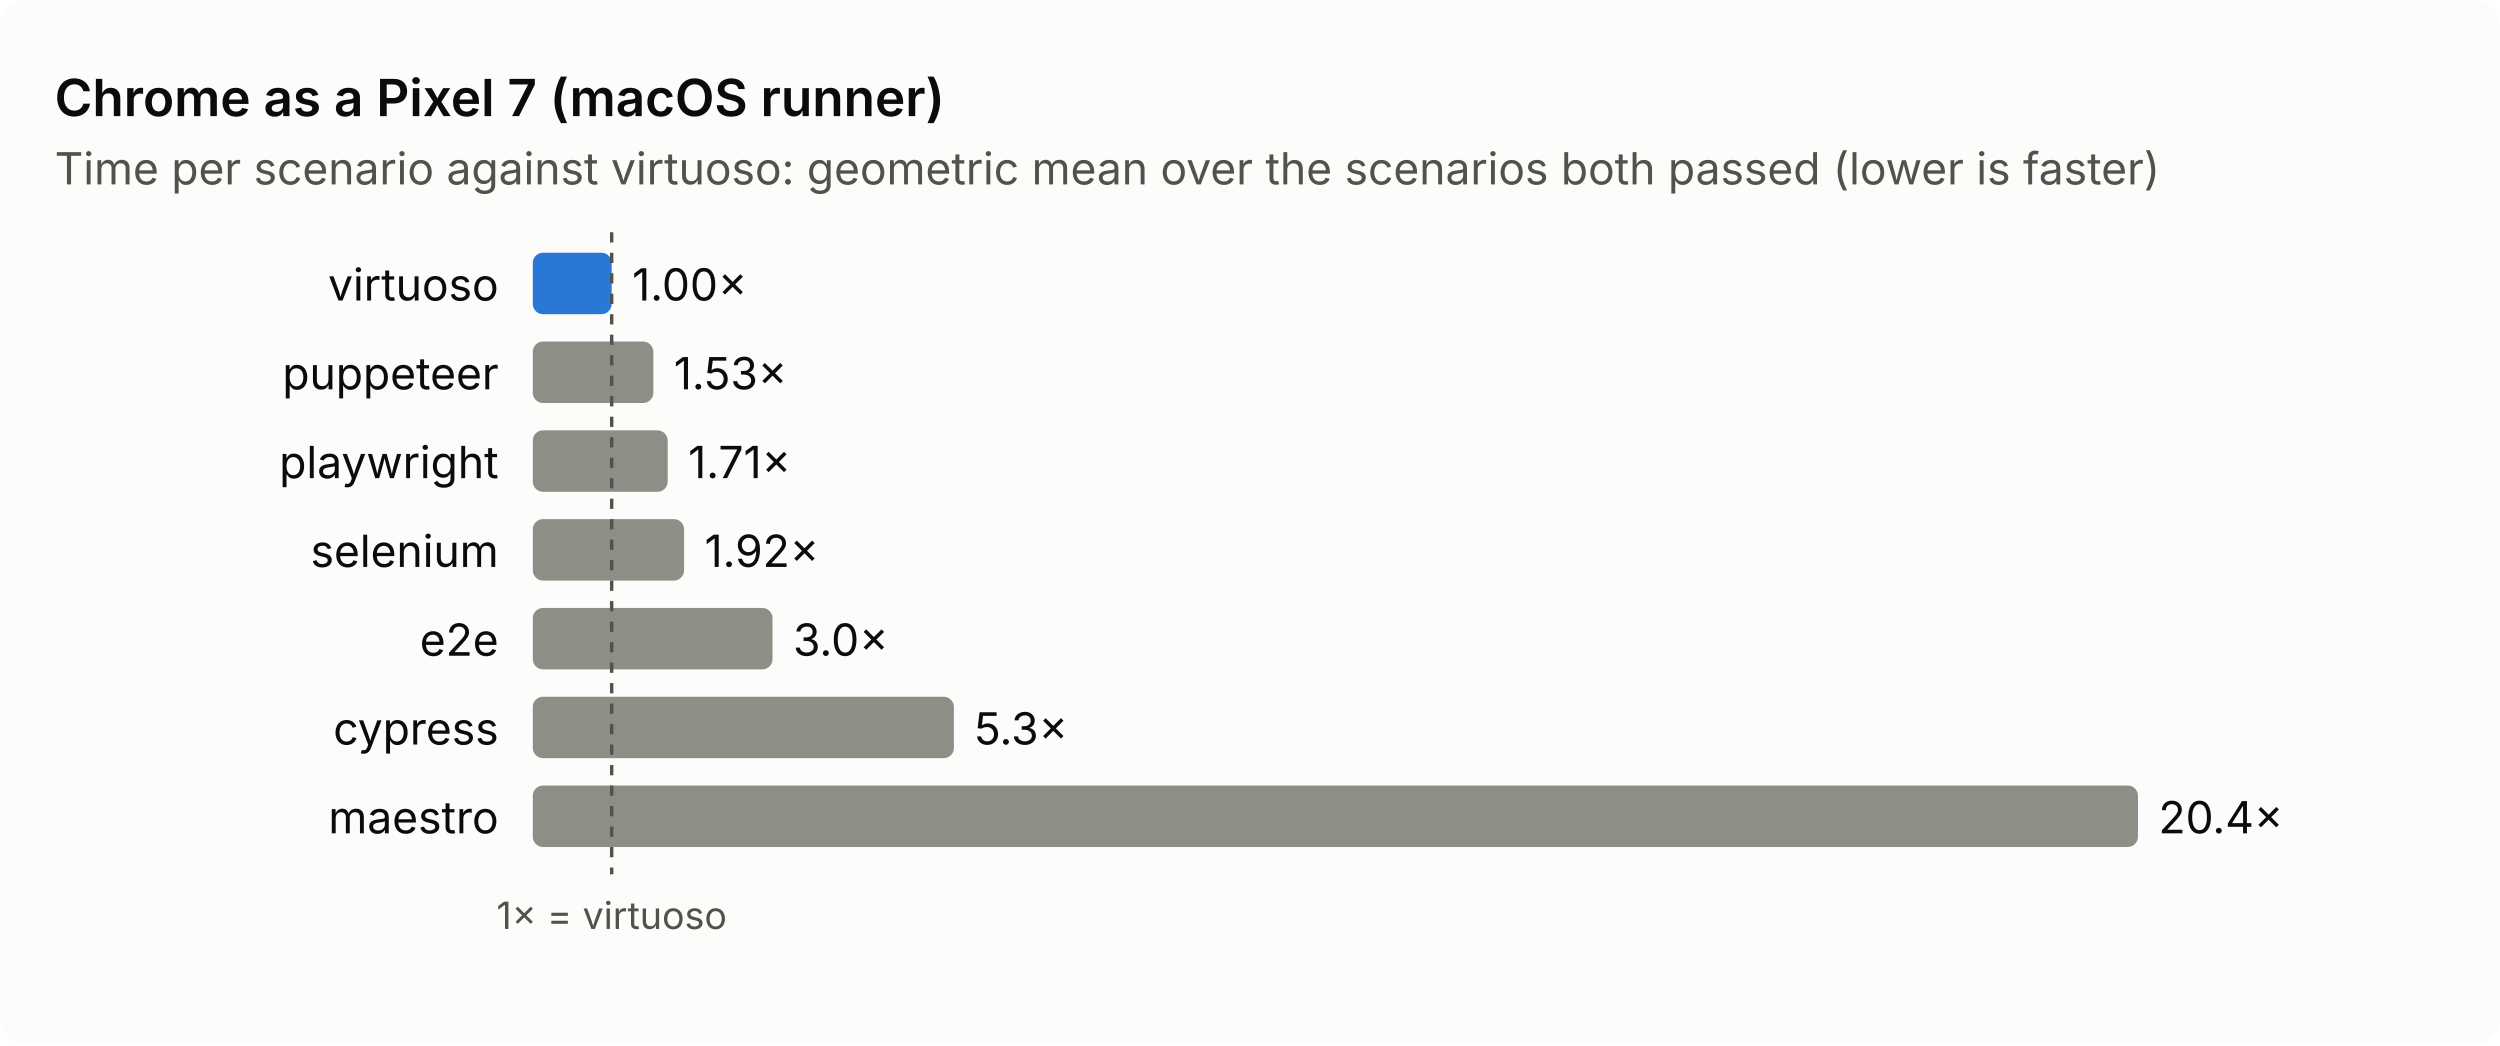
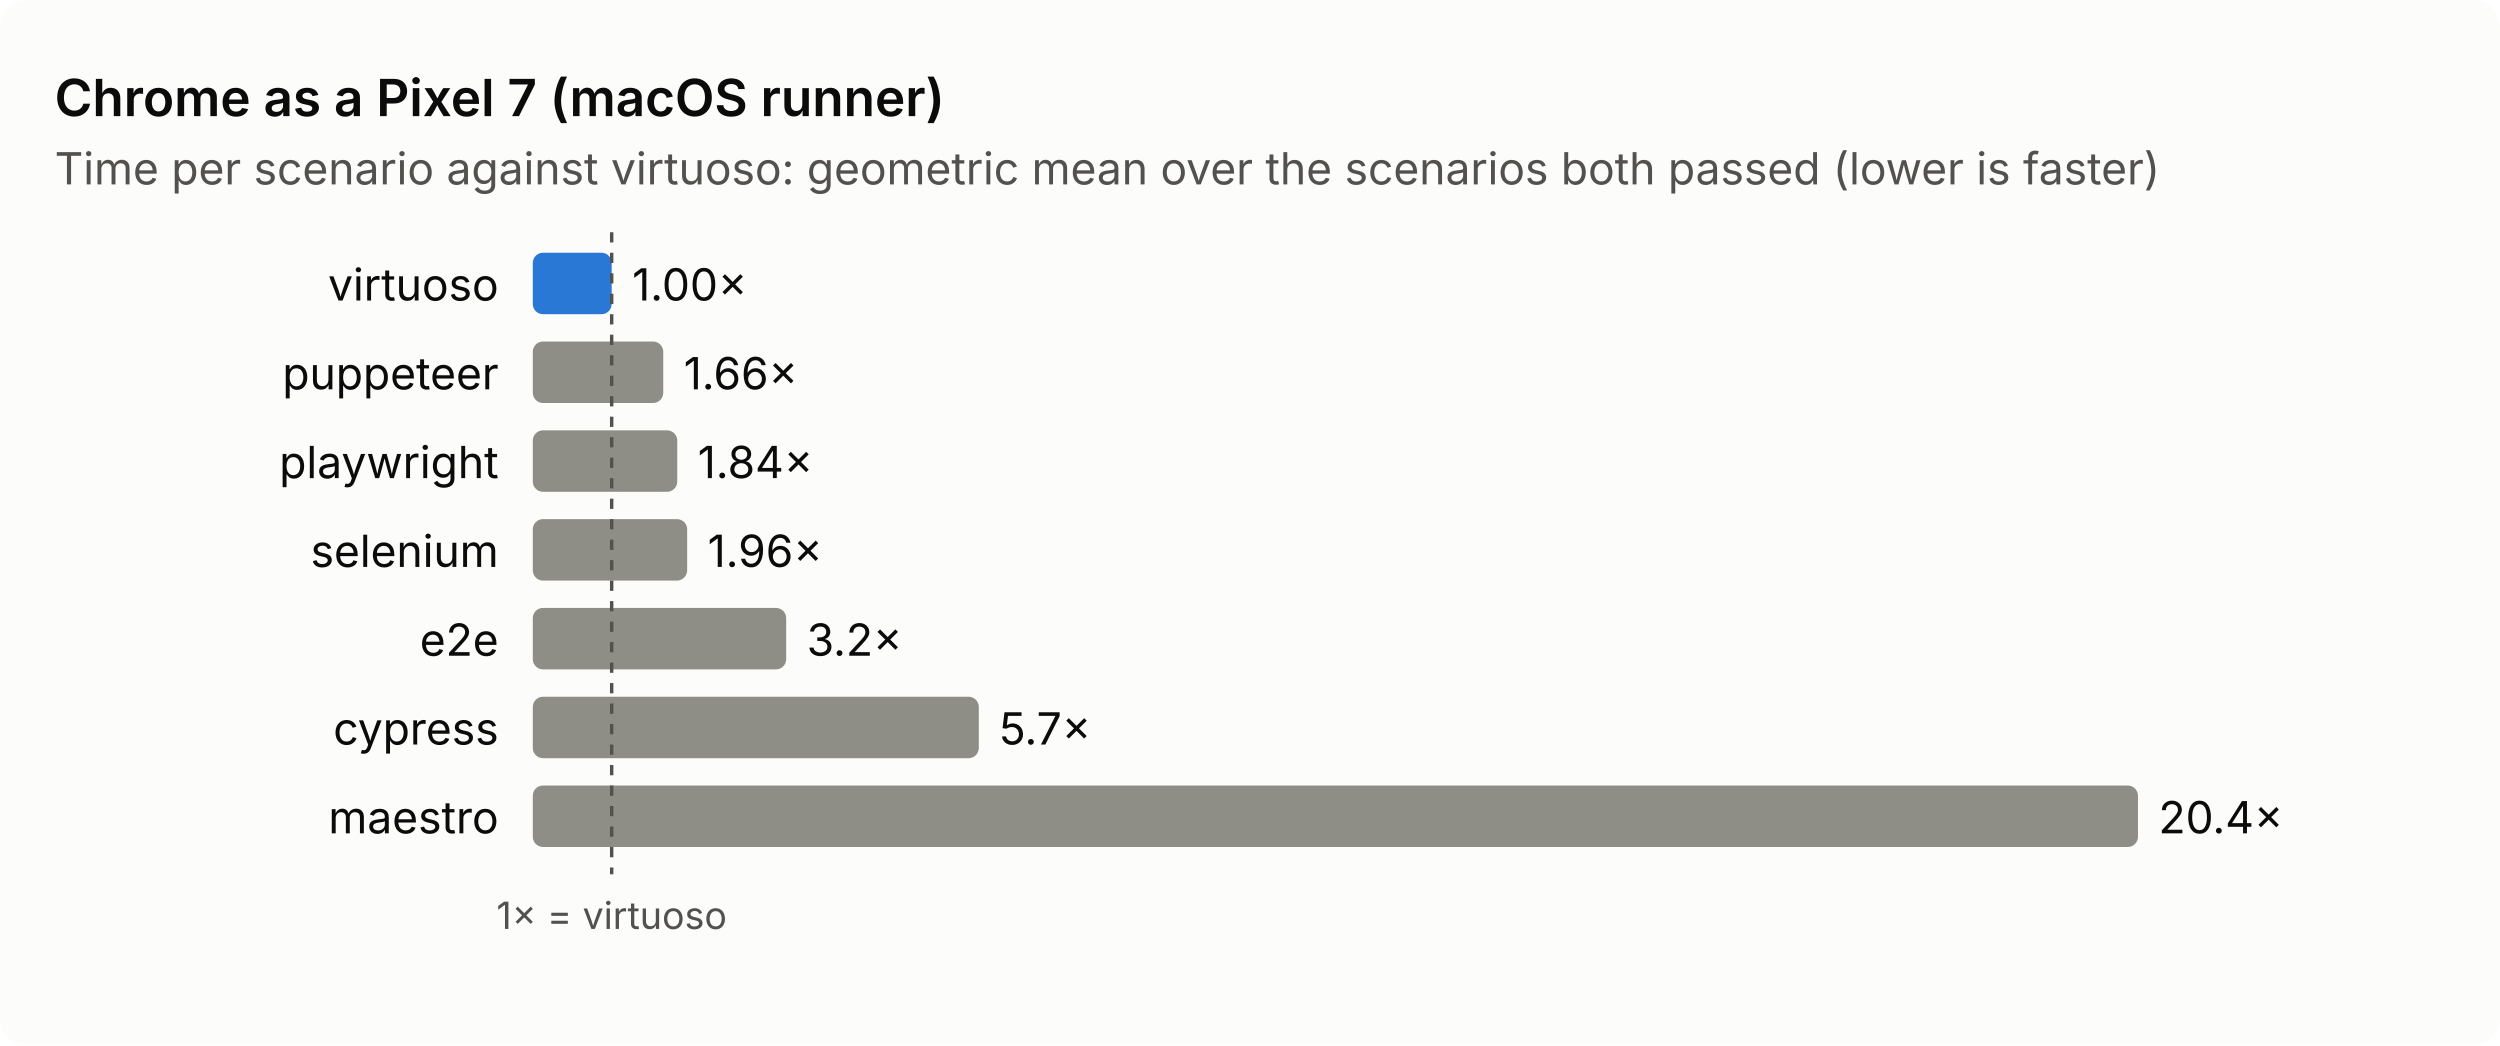
<svg xmlns="http://www.w3.org/2000/svg" viewBox="0 0 732 306" width="732" height="306" role="img" aria-label="Chrome as a Pixel 7 (macOS runner): time per scenario against virtuoso">
  <style>text{font:13px system-ui,-apple-system,'Segoe UI',sans-serif;fill:#0b0b0b}.sub,.axis{fill:#52514e}.axis{font-size:11px}.title{font-size:15px;font-weight:600}.bg{fill:#fcfcfb}.bar{fill:#8f8e86}.base{fill:#2a78d6}.ref{stroke:#52514e;stroke-dasharray:3 3}@media (prefers-color-scheme: dark){.bg{fill:#1a1a19}text{fill:#f0efec}.sub,.axis{fill:#c3c2b7}.base{fill:#3987e5}.ref{stroke:#c3c2b7}}</style>
  <rect class="bg" width="732" height="306" rx="8" />
  <text class="title" x="16" y="34.0">Chrome as a Pixel 7 (macOS runner)</text>
  <text class="sub" x="16" y="54.0">Time per scenario against virtuoso: geometric mean over the scenarios both passed (lower is faster)</text>
  <text x="146.0" y="88.0" text-anchor="end">virtuoso</text>
  <rect class="bar base" x="156" y="74.0" width="23.1" height="18" rx="3" />
  <text x="185.1" y="88.0">1.00×</text>
  <text x="146.0" y="114.0" text-anchor="end">puppeteer</text>
-   <rect class="bar" x="156" y="100.0" width="35.3" height="18" rx="3" />
-   <text x="197.3" y="114.0">1.53×</text>
+   <rect class="bar" x="156" y="100.0" width="38.2" height="18" rx="3" />
+   <text x="200.2" y="114.0">1.66×</text>
  <text x="146.0" y="140.0" text-anchor="end">playwright</text>
-   <rect class="bar" x="156" y="126.0" width="39.5" height="18" rx="3" />
-   <text x="201.5" y="140.0">1.71×</text>
+   <rect class="bar" x="156" y="126.0" width="42.3" height="18" rx="3" />
+   <text x="204.3" y="140.0">1.84×</text>
  <text x="146.0" y="166.0" text-anchor="end">selenium</text>
-   <rect class="bar" x="156" y="152.0" width="44.3" height="18" rx="3" />
-   <text x="206.3" y="166.0">1.92×</text>
+   <rect class="bar" x="156" y="152.0" width="45.2" height="18" rx="3" />
+   <text x="207.2" y="166.0">1.96×</text>
  <text x="146.0" y="192.0" text-anchor="end">e2e</text>
-   <rect class="bar" x="156" y="178.0" width="70.2" height="18" rx="3" />
-   <text x="232.2" y="192.0">3.0×</text>
+   <rect class="bar" x="156" y="178.0" width="74.2" height="18" rx="3" />
+   <text x="236.2" y="192.0">3.2×</text>
  <text x="146.0" y="218.0" text-anchor="end">cypress</text>
-   <rect class="bar" x="156" y="204.0" width="123.3" height="18" rx="3" />
-   <text x="285.3" y="218.0">5.3×</text>
+   <rect class="bar" x="156" y="204.0" width="130.6" height="18" rx="3" />
+   <text x="292.6" y="218.0">5.7×</text>
  <text x="146.0" y="244.0" text-anchor="end">maestro</text>
  <rect class="bar" x="156" y="230.0" width="470.0" height="18" rx="3" />
  <text x="632.0" y="244.0">20.4×</text>
  <line class="ref" x1="179.1" y1="68.0" x2="179.1" y2="256.0" />
  <text class="axis" x="179.1" y="272.0" text-anchor="middle">1× = virtuoso</text>
</svg>
